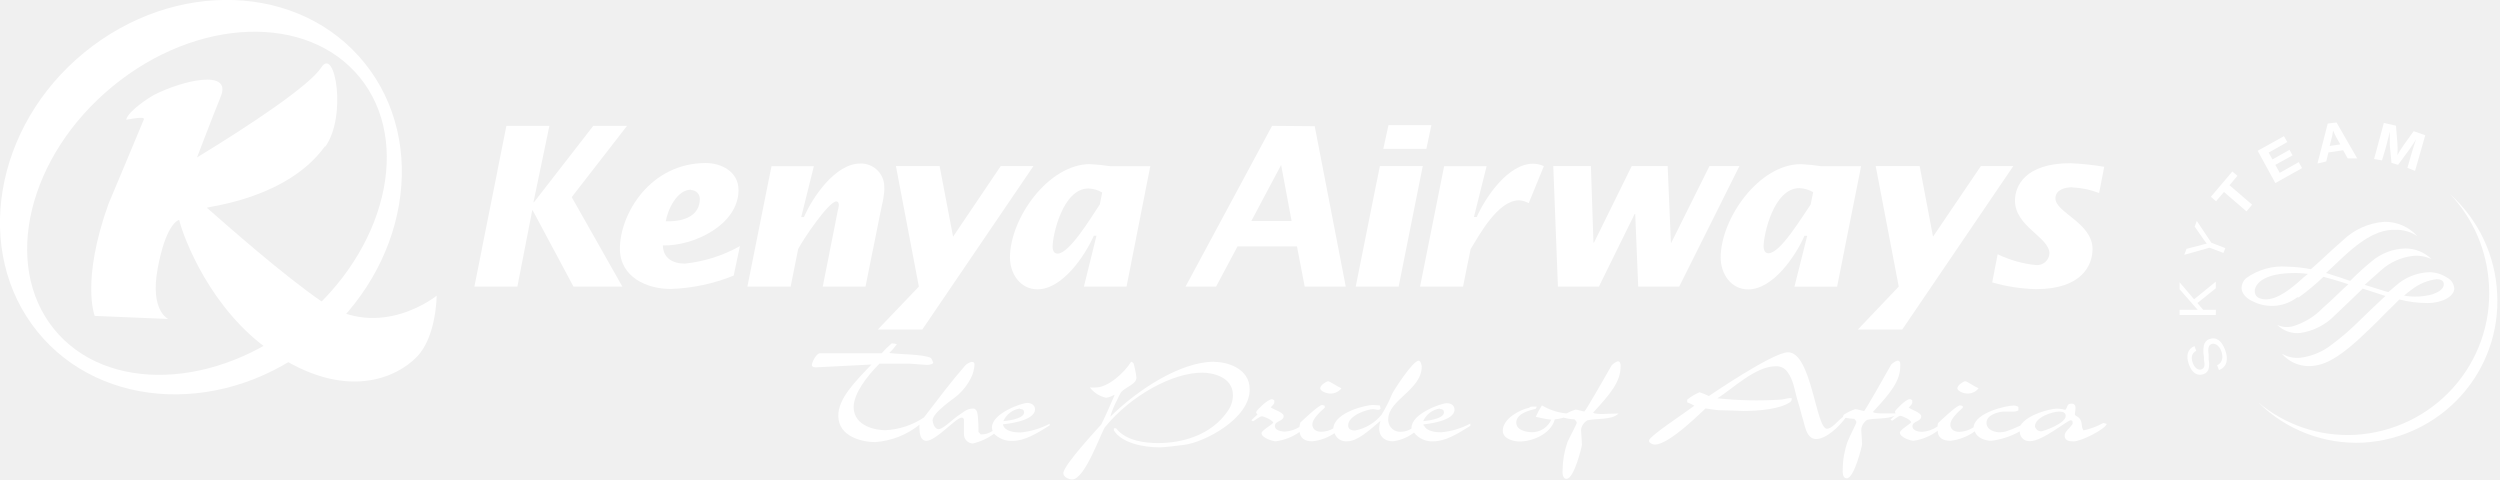
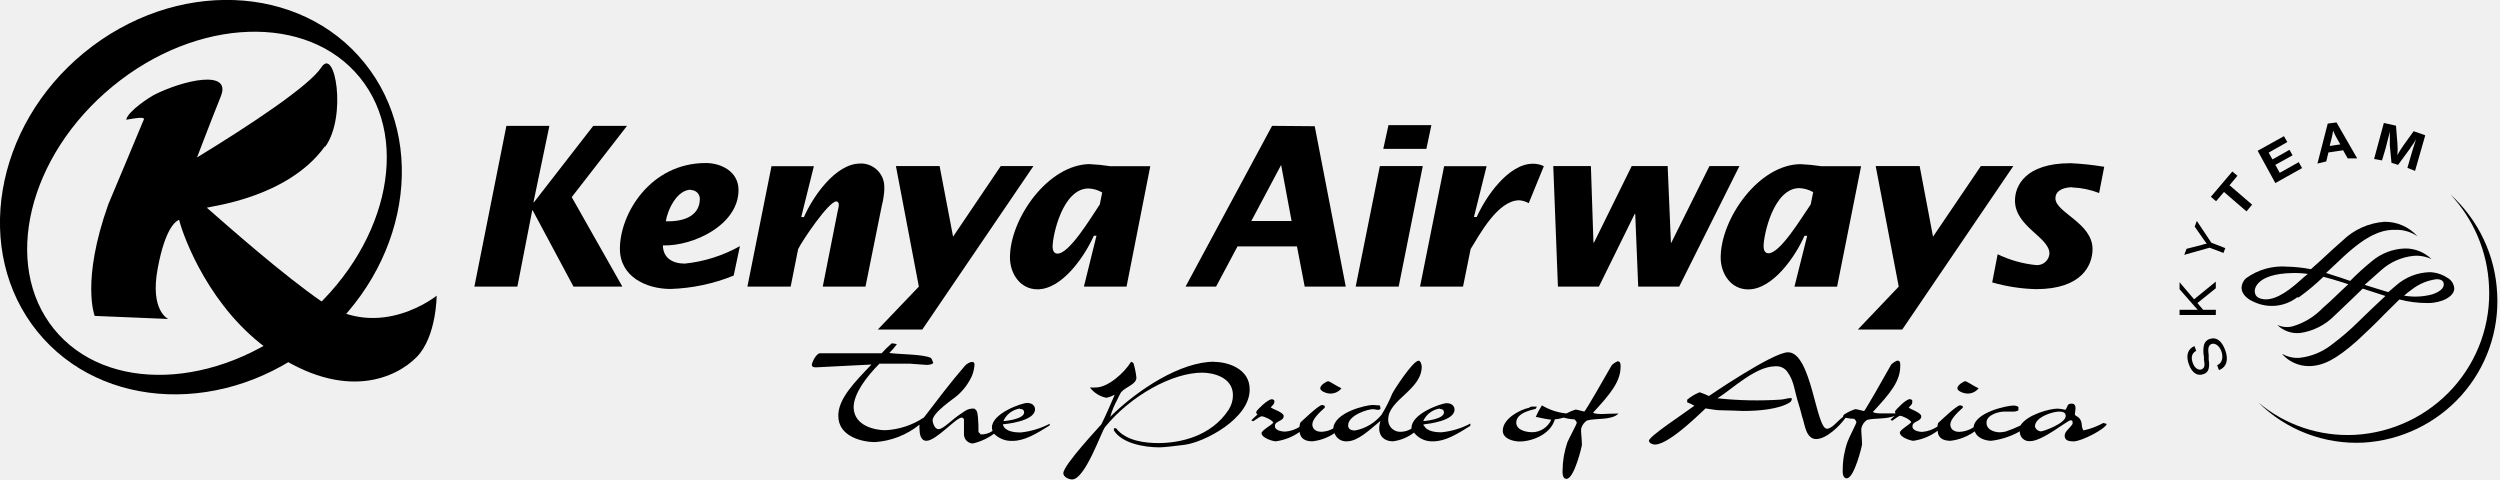
<svg xmlns="http://www.w3.org/2000/svg" width="292" height="56" viewBox="0 0 292 56" fill="none">
  <g clip-path="url(#clip0_8325_37975)">
-     <path d="M119.133 47.767C119.483 47.767 119.616 47.93 119.616 48.165C119.616 48.992 117.275 49.186 117.192 49.186C117.362 48.797 117.63 48.456 117.97 48.199C118.31 47.941 118.71 47.775 119.133 47.715M117.162 49.554C117.223 49.554 120.91 49.248 120.89 47.797C120.89 47.409 120.571 47.062 119.965 47.062C119.359 47.062 115.857 48.267 115.857 49.932C115.864 50.067 115.889 50.201 115.929 50.331C115.522 50.618 115.031 50.761 114.532 50.739C114.532 50.668 114.348 50.545 114.286 50.463C114.297 49.891 114.276 49.318 114.224 48.747C114.163 48.4 114.224 47.971 113.793 47.726C113.396 47.69 113 47.795 112.674 48.022C112.17 48.359 111.647 48.717 111.195 49.105C110.743 49.493 110.003 50.126 109.634 50.126C109.1 50.126 108.935 49.258 108.925 49.105C108.925 48.175 111.472 46.52 111.842 46.173C112.56 45.541 113.134 44.765 113.526 43.895C113.678 43.516 113.775 43.117 113.814 42.71C113.814 42.506 113.885 42.271 113.464 42.271C113.188 42.343 112.936 42.487 112.735 42.69C111.01 44.671 109.49 46.714 107.919 48.757C106.578 49.656 105.015 50.172 103.4 50.249C102.373 50.249 99.754 49.83 99.703 47.583C99.703 45.969 101.233 43.966 102.722 42.475H106.245C106.409 42.475 108.001 42.618 108.186 42.618C108.37 42.618 108.822 42.618 109.007 42.393C108.915 42.169 108.833 41.872 108.699 41.791C107.754 41.361 105.105 41.402 103.872 41.229C104.191 40.91 104.486 40.569 104.755 40.207C104.561 40.136 104.356 40.102 104.149 40.105C103.734 40.464 103.343 40.849 102.979 41.259H95.79C95.327 41.259 94.824 42.352 94.824 42.618C94.824 42.884 95.122 42.914 95.338 42.904L101.787 42.577C99.836 44.62 97.885 46.581 97.915 48.574C97.915 51.035 100.791 51.638 102.198 51.638C104.104 51.509 105.923 50.795 107.405 49.595C107.374 49.785 107.374 49.978 107.405 50.167C107.405 50.514 107.467 51.485 108.206 51.485C109.336 51.485 111.667 48.778 112.314 48.778C112.383 48.775 112.451 48.799 112.503 48.845C112.554 48.89 112.586 48.954 112.591 49.023V50.78C112.604 51.047 112.716 51.3 112.906 51.489C113.096 51.678 113.35 51.789 113.618 51.801C114.517 51.594 115.363 51.205 116.104 50.657C116.386 50.942 116.727 51.164 117.102 51.309C117.477 51.453 117.879 51.517 118.281 51.495C119.667 51.495 121.054 50.657 122.605 49.687V49.493C121.547 50.044 120.393 50.39 119.205 50.514C118.599 50.514 117.388 50.433 117.151 49.626" fill="white" />
-     <path d="M141.8 42.25C137.918 42.25 132.917 45.478 129.681 48.676C129.874 47.986 130.146 47.321 130.493 46.694C130.623 46.388 130.774 46.091 130.945 45.805C131.551 45.141 132.742 44.886 132.732 44.099C132.669 43.532 132.556 42.971 132.393 42.424C132.317 42.343 132.222 42.283 132.115 42.25C131.284 43.609 129.373 45.254 128.007 45.254C127.772 45.274 127.535 45.274 127.299 45.254C127.766 45.874 128.445 46.303 129.209 46.459C129.543 46.402 129.863 46.284 130.154 46.112V46.214C129.671 47.337 129.127 48.584 128.634 49.564C128.521 49.728 124.197 54.304 124.197 55.275C124.197 55.714 124.844 56 125.224 56C126.744 56 128.644 50.392 129.076 49.871C132.054 46.224 136.942 43.507 140.444 43.527C141.574 43.527 143.998 43.997 144.008 46.153C144.008 46.757 143.833 47.349 143.505 47.858C141.451 51.005 137.764 51.751 135.289 51.751C133.861 51.751 131.52 51.536 130.359 50.024H130.103V50.269C131.006 51.751 133.553 52.251 135.453 52.251C135.936 52.251 137.579 52.057 138.339 51.955C140.65 51.669 146.031 48.89 145.96 45.448C145.96 43.078 143.413 42.271 141.851 42.271" fill="white" />
-     <path d="M155.335 45.969C155.592 45.98 155.848 45.93 156.082 45.824C156.316 45.717 156.521 45.557 156.681 45.356C156.177 45.131 155.304 44.528 155.13 44.528C154.955 44.528 154.226 44.957 154.205 45.335C154.185 45.713 155.017 45.969 155.335 45.969Z" fill="white" />
-     <path d="M168.173 47.767C168.512 47.767 168.656 47.93 168.656 48.165C168.656 48.992 166.314 49.186 166.232 49.186C166.403 48.797 166.671 48.458 167.011 48.2C167.35 47.943 167.751 47.776 168.173 47.715M166.263 49.687V49.575C166.838 49.503 169.909 49.156 169.888 47.828C169.888 47.44 169.58 47.092 168.974 47.092C168.368 47.092 164.866 48.298 164.866 49.963V50.055C164.503 50.292 164.079 50.423 163.644 50.433C163.461 50.447 163.276 50.424 163.101 50.367C162.927 50.31 162.765 50.219 162.625 50.099C162.486 49.98 162.372 49.834 162.289 49.67C162.207 49.506 162.158 49.328 162.145 49.146C162.14 49.088 162.14 49.03 162.145 48.972C162.145 46.684 166.109 45.519 166.058 42.761C166.058 42.761 165.965 42.128 165.698 42.128C165.01 42.128 162.771 45.632 162.617 45.969C162.268 46.825 161.849 47.652 161.364 48.441C160.586 49.394 159.495 50.045 158.283 50.279C158.088 50.279 157.462 50.279 157.462 49.687C157.462 48.522 159.701 47.787 160.389 47.787C160.543 47.787 160.769 47.869 160.943 47.869C161.005 47.879 161.069 47.868 161.125 47.839C161.181 47.809 161.225 47.762 161.251 47.705C161.251 47.623 161.169 47.44 161.169 47.358C160.933 47.358 160.512 47.297 160.348 47.297C159.629 47.297 155.87 48.124 155.726 50.044C155.294 50.29 154.806 50.423 154.309 50.433C154.021 50.433 153.282 50.32 153.282 49.564C153.282 48.972 154.083 48.185 154.73 47.623V47.389C154.648 47.389 154.576 47.307 154.401 47.307C154.011 47.307 151.957 49.289 151.885 49.35C151.828 49.519 151.79 49.694 151.772 49.871C151.266 50.184 150.692 50.37 150.098 50.412C150.098 50.412 148.917 50.412 148.907 49.769C148.896 49.125 149.934 49.237 149.934 48.594C149.934 48.145 148.609 47.787 148.424 47.572C148.67 47.327 148.845 47.164 148.845 46.97V46.786C148.763 46.724 148.742 46.633 148.547 46.633C148.075 46.633 146.863 47.828 146.75 48.063C146.637 48.298 146.904 48.369 146.863 48.42C146.637 48.645 146.319 48.911 146.154 49.094C146.227 49.124 146.296 49.162 146.36 49.207C146.637 49.054 147.15 48.625 147.387 48.625C147.623 48.625 148.599 49.043 148.722 49.37C148.557 49.615 147.346 50.279 147.346 50.586C147.346 51.158 148.701 51.546 148.999 51.546C150.006 51.413 150.965 51.038 151.793 50.453C151.885 51.178 152.378 51.546 153.282 51.546C154.21 51.445 155.098 51.119 155.87 50.596C155.974 50.894 156.174 51.15 156.44 51.322C156.706 51.494 157.022 51.573 157.338 51.546C158.55 51.546 159.865 50.31 161.2 49.186C161.272 49.268 161.2 49.289 161.2 49.289C160.769 50.913 161.713 51.546 162.699 51.546C163.594 51.429 164.442 51.076 165.154 50.525C165.419 50.865 165.763 51.136 166.156 51.314C166.55 51.492 166.982 51.571 167.413 51.546C168.81 51.546 170.186 50.709 171.737 49.738V49.472C170.68 50.035 169.521 50.383 168.327 50.494C167.783 50.494 166.674 50.412 166.345 49.738" fill="white" />
-     <path d="M188.969 42.189C188.699 42.293 188.454 42.453 188.25 42.659C187.511 43.956 185.169 48.063 185.046 48.063C184.922 48.063 184.214 47.838 184.019 47.838C183.663 47.95 183.319 48.097 182.992 48.277H182.817C181.854 48.162 180.927 47.845 180.096 47.348C179.82 47.774 179.579 48.221 179.377 48.686C180.013 48.819 180.599 48.962 181.184 49.023C180.992 49.459 180.675 49.83 180.274 50.089C179.873 50.349 179.404 50.486 178.925 50.484C178.637 50.484 177.117 50.392 177.097 49.37C177.097 48.185 178.986 47.869 179.356 47.756C179.42 47.677 179.469 47.587 179.5 47.491H178.915C178.798 47.493 178.688 47.541 178.606 47.623C177.446 47.869 175.525 48.931 175.525 50.3C175.525 51.321 176.902 51.567 177.497 51.567C178.873 51.567 181.092 50.78 181.605 48.982C181.954 48.954 182.299 48.885 182.632 48.778C183.047 48.895 183.475 48.964 183.906 48.982C184.05 49.135 184.163 49.248 184.163 49.391C184.163 49.534 183.331 51.066 183.074 51.648C182.713 52.698 182.522 53.798 182.509 54.907C182.509 55.06 182.427 55.928 182.971 55.928C183.865 55.928 184.768 52.128 184.768 51.955C184.768 51.321 184.625 50.32 184.686 50.044C184.788 49.656 185.034 49.321 185.374 49.105C186.401 48.829 188.281 49.105 189.041 48.298C188.127 48.298 187.346 48.359 187.161 48.359C186.977 48.359 186.237 48.359 186.073 48.196C188.127 45.969 189.308 44.559 189.287 42.741C189.287 42.618 189.287 42.189 188.928 42.189" fill="white" />
-     <path d="M229.753 45.969C230.01 45.98 230.266 45.93 230.5 45.824C230.734 45.717 230.939 45.557 231.099 45.356C230.585 45.131 229.733 44.528 229.548 44.528C229.363 44.528 228.644 44.957 228.623 45.335C228.603 45.713 229.445 45.969 229.753 45.969Z" fill="white" />
-     <path d="M241.276 48.584C241.276 49.462 238.657 50.382 238.39 50.382C238.225 50.375 238.067 50.316 237.94 50.213C237.812 50.11 237.721 49.968 237.681 49.81C237.681 48.696 239.797 48.073 240.485 48.073C240.916 48.073 241.255 48.165 241.276 48.563V48.584ZM245.671 49.401C244.948 49.802 244.17 50.095 243.361 50.269C242.95 49.779 243.443 49.064 242.467 48.563C242.422 48.534 242.384 48.496 242.354 48.451C242.293 48.165 242.724 47.143 241.954 47.143C241.378 47.143 241.543 47.532 241.235 47.869C240.926 47.785 240.609 47.737 240.29 47.726C239.52 47.726 236.819 48.369 235.976 49.707C235.42 49.975 234.847 50.207 234.261 50.402C234.035 50.453 233.805 50.484 233.573 50.494C233.173 50.494 232.022 50.32 232.022 49.37C232.022 48.42 233.512 48.073 234.076 48.073H235.103C235.328 48.088 235.553 48.038 235.75 47.93V47.521C235.577 47.419 235.378 47.366 235.175 47.368C234.415 47.368 230.667 48.155 230.513 49.912C230.011 50.239 229.428 50.423 228.828 50.443C228.531 50.443 227.801 50.331 227.801 49.575C227.801 48.982 228.603 48.196 229.25 47.623V47.429C229.167 47.429 229.095 47.348 228.911 47.348C228.52 47.348 226.466 49.329 226.394 49.391C226.323 49.452 226.323 49.677 226.292 49.82C225.764 50.178 225.152 50.393 224.515 50.443C224.515 50.443 223.385 50.443 223.375 49.799C223.365 49.156 224.402 49.268 224.402 48.625C224.402 48.175 223.129 47.818 222.944 47.603C223.17 47.368 223.355 47.194 223.355 47V46.776C223.283 46.714 223.262 46.622 223.057 46.622C222.605 46.622 221.455 47.818 221.331 48.053C221.34 48.135 221.364 48.215 221.403 48.288H219.832C219.668 48.288 218.918 48.288 218.754 48.114C220.808 45.907 221.989 44.487 221.948 42.669C221.948 42.547 222.009 42.117 221.609 42.117C221.337 42.219 221.091 42.38 220.89 42.587C220.15 43.926 217.809 48.012 217.727 48.012C217.644 48.012 216.895 47.787 216.7 47.787C216.234 47.937 215.792 48.151 215.385 48.42C215.306 48.496 215.259 48.598 215.251 48.706C214.594 49.186 213.978 50.075 213.382 50.075C212.099 50.075 211.585 41.147 208.843 41.147C207.056 41.147 199.6 46.255 199.6 46.255C199.248 46.083 198.884 45.937 198.511 45.815C197.986 46.029 197.498 46.322 197.063 46.684V46.99C197.354 47.1 197.636 47.233 197.905 47.389C196.735 48.267 192.596 50.964 192.596 51.475C192.596 51.71 192.955 51.924 193.304 51.924C195.05 51.924 199.148 47.705 199.21 47.705C199.271 47.705 200.309 47.889 200.709 47.91C201.551 47.91 203.441 48.002 203.595 48.002C205.402 48.002 207.847 47.797 209.079 46.98C209.181 46.902 209.251 46.789 209.274 46.663V46.5H209.038C208.853 46.5 208.268 46.663 208.011 46.673C205.54 46.835 203.059 46.784 200.596 46.52C202.26 45.499 205.022 42.782 207.364 42.782C207.627 42.759 207.891 42.803 208.132 42.91C208.373 43.018 208.582 43.184 208.74 43.394C209.572 44.508 209.582 45.662 210.075 47.174C210.291 47.818 210.445 48.604 210.609 49.054C210.774 49.503 210.948 51.281 212.119 51.281C213.29 51.281 214.8 49.85 215.56 48.798C215.898 48.869 216.241 48.91 216.587 48.921C216.72 49.074 216.823 49.186 216.823 49.33C216.823 49.472 216.011 51.005 215.796 51.587C215.425 52.634 215.234 53.736 215.231 54.846C215.231 54.999 215.149 55.867 215.703 55.867C216.576 55.867 217.49 52.067 217.49 51.894C217.49 51.26 217.347 50.259 217.418 49.973C217.512 49.592 217.747 49.26 218.076 49.043C218.99 48.809 220.407 48.982 221.29 48.563C221.117 48.707 220.956 48.864 220.808 49.033C220.876 49.058 220.939 49.096 220.992 49.146C221.259 48.992 221.763 48.563 221.948 48.563C222.132 48.563 223.129 48.982 223.231 49.309C223.088 49.554 221.906 50.208 221.906 50.525C221.906 51.097 223.2 51.485 223.488 51.485C224.517 51.337 225.493 50.933 226.323 50.31C226.323 51.087 226.877 51.485 227.812 51.485C228.839 51.364 229.818 50.984 230.657 50.382C230.924 51.24 232.043 51.485 232.567 51.485C233.745 51.342 234.883 50.967 235.915 50.382V50.504C235.923 50.647 235.959 50.786 236.021 50.914C236.083 51.043 236.17 51.158 236.277 51.252C236.384 51.347 236.508 51.42 236.644 51.467C236.779 51.514 236.922 51.534 237.065 51.526H237.127C238.564 51.526 241.481 49.094 241.83 49.094C241.984 49.094 241.984 49.094 242.077 49.227V49.513C241.717 50.075 241.132 50.392 241.153 50.923C241.173 51.454 241.656 51.556 242.18 51.556C243.124 51.556 245.908 50.106 246.072 49.513L245.671 49.401Z" fill="white" />
-     <path d="M35.186 37.398C25.306 45.499 12.376 45.948 6.296 38.42C0.216 30.891 3.277 18.204 13.146 10.093C23.016 1.982 35.946 1.543 42.046 9.071C48.147 16.6 45.056 29.287 35.186 37.388M42.58 7.355C35.063 -1.971 20.418 -2.503 9.85 6.129C-0.718 14.761 -3.162 29.41 4.355 38.716C11.873 48.022 26.528 48.563 37.086 39.901C47.644 31.238 50.098 16.661 42.58 7.355Z" fill="white" />
-     <path d="M37.999 17.121C40.536 13.586 39.139 5.383 37.537 7.866C36.14 10.021 29.167 14.639 23.015 18.387C23.015 18.387 24.514 14.434 25.798 11.237C27.082 8.039 21.3 9.388 17.952 11.104C17.634 11.267 14.963 12.932 14.737 13.985C16.144 13.739 16.956 13.637 16.791 13.985C16.627 14.332 16.586 14.485 16.463 14.761C15.436 17.213 14.059 20.533 12.663 23.832C9.448 32.832 11.061 36.898 11.061 36.898L19.657 37.255C19.657 37.255 17.5 36.336 18.414 31.381C19.328 26.427 20.632 25.783 20.92 25.671C21.423 27.714 24.555 36.182 31.714 41.086C40.382 47.021 46.369 44.058 48.68 41.688C50.991 39.319 51.001 34.538 51.001 34.538C51.001 34.538 44.407 39.87 37.65 35.273C33.028 32.096 26.61 26.406 24.155 24.261C24.566 24.088 33.603 23.117 37.937 17.11" fill="white" />
-     <path d="M73.237 14.7H69.293L62.371 23.618H62.31L64.169 14.7H59.147L55.408 33.475H60.43L62.166 24.568H62.217L66.983 33.475H72.693L66.777 23.025L73.237 14.7Z" fill="white" />
-     <path d="M80.713 22.198C80.985 22.198 81.246 22.305 81.439 22.497C81.632 22.689 81.74 22.948 81.74 23.219C81.74 25.068 80.127 25.916 77.765 25.845C77.981 24.496 79.07 22.157 80.703 22.157M77.426 28.664C80.98 28.766 86.259 26.274 86.259 22.198C86.259 20.012 84.205 19.041 82.438 19.041C75.948 19.041 72.404 24.976 72.404 29.052C72.404 32.321 75.485 33.751 78.33 33.751C80.859 33.669 83.352 33.14 85.694 32.188L86.423 28.746C84.441 29.86 82.248 30.555 79.984 30.789C78.587 30.789 77.447 30.155 77.426 28.664Z" fill="white" />
-     <path d="M103.277 22.024C103.305 21.667 103.262 21.308 103.15 20.968C103.038 20.627 102.859 20.312 102.625 20.041C102.39 19.769 102.103 19.547 101.782 19.386C101.46 19.225 101.11 19.128 100.751 19.102H100.473C97.588 19.102 94.938 22.974 93.9 25.354H93.582L95.061 19.409H90.111L87.297 33.475H92.35L93.223 29.093C93.726 28.072 96.786 23.526 97.68 23.526C97.926 23.526 97.978 23.791 97.978 23.945C97.955 24.183 97.91 24.419 97.844 24.649L96.098 33.475H101.09L102.99 24.047C103.164 23.378 103.268 22.694 103.298 22.004" fill="white" />
-     <path d="M116.885 19.399L111.319 27.642L109.747 19.399H104.643L107.323 33.475L102.527 38.491H107.724L120.705 19.399H116.885Z" fill="white" />
-     <path d="M128.459 23.873C127.35 25.538 124.895 29.624 123.519 29.624C123.067 29.624 122.944 29.175 122.944 28.817C122.944 27.489 124.115 22.014 127.134 22.014C127.699 22.035 128.25 22.196 128.736 22.484L128.459 23.873ZM127.35 19.164C122.43 19.164 117.963 25.528 117.963 30.074C117.963 31.953 119.154 33.792 121.177 33.792C124.074 33.792 126.703 29.91 127.761 27.53H128.069L126.6 33.475H131.581L134.354 19.409H129.66C128.885 19.289 128.103 19.211 127.319 19.174" fill="white" />
-     <path d="M146.155 25.814L149.636 19.266L150.858 25.814H146.155ZM148.578 14.7L138.473 33.475H142.036L144.542 28.776H151.485L152.389 33.475H157.185L153.559 14.741L148.578 14.7Z" fill="white" />
-     <path d="M161.168 19.399L158.344 33.475H163.366L166.18 19.399H161.168Z" fill="white" />
-     <path d="M167.186 14.618H162.174L161.568 17.386H166.601L167.186 14.618Z" fill="white" />
-     <path d="M172.465 25.344H172.157L173.636 19.409H168.675L165.861 33.475H170.883L171.767 29.093C172.794 27.448 174.93 23.393 177.456 23.393C177.843 23.425 178.217 23.541 178.555 23.73L180.322 19.409C179.925 19.217 179.489 19.119 179.048 19.123C176.162 19.123 173.513 23.005 172.465 25.385" fill="white" />
-     <path d="M199.662 19.399L195.204 28.358H195.163L194.783 19.399H190.583L186.177 28.337H186.115L185.817 19.399H181.422L181.966 33.475H186.752L190.932 24.986H190.994L191.343 33.475H196.129L203.164 19.399H199.662Z" fill="white" />
-     <path d="M211.491 23.873C210.382 25.477 207.938 29.583 206.551 29.583C206.11 29.583 205.986 29.134 205.986 28.776C205.986 27.448 207.147 21.973 210.166 21.973C210.734 21.997 211.288 22.159 211.779 22.443L211.491 23.873ZM212.693 19.409C211.914 19.289 211.128 19.211 210.341 19.174C205.442 19.174 200.975 25.538 200.975 30.084C200.975 31.963 202.166 33.802 204.189 33.802C207.075 33.802 209.725 29.921 210.762 27.54H211.08L209.591 33.486H214.572L217.376 19.409H212.693Z" fill="white" />
-     <path d="M231.364 19.399L225.777 27.642L224.216 19.399H219.081L221.772 33.475L216.996 38.491H222.182L235.154 19.399H231.364Z" fill="white" />
-     <path d="M242.035 21.891C243.112 21.933 244.174 22.154 245.178 22.545L245.773 19.48C244.472 19.264 243.158 19.124 241.84 19.062C236.5 19.062 235.349 21.759 235.349 23.424C235.349 26.488 239.375 27.694 239.375 29.614C239.364 29.804 239.314 29.99 239.229 30.161C239.145 30.332 239.027 30.485 238.883 30.61C238.739 30.736 238.571 30.831 238.389 30.892C238.207 30.952 238.016 30.976 237.824 30.962C236.262 30.808 234.739 30.379 233.326 29.696L232.689 32.985C234.36 33.465 236.086 33.73 237.824 33.772C243.165 33.772 244.408 30.962 244.408 29.093C244.408 26.029 240.074 24.833 240.074 23.168C240.074 22.147 241.214 21.871 242.045 21.871" fill="white" />
-     <path d="M291.669 34.303C291.57 32.103 291.035 29.944 290.093 27.951C289.152 25.957 287.824 24.169 286.185 22.688C288.923 25.597 290.529 29.382 290.714 33.363C290.961 37.738 289.451 42.032 286.516 45.3C283.581 48.568 279.461 50.542 275.063 50.79C270.949 51.007 266.907 49.651 263.766 47C265.369 48.591 267.289 49.831 269.403 50.64C271.516 51.449 273.776 51.81 276.038 51.699C280.432 51.444 284.545 49.466 287.475 46.199C290.405 42.932 291.913 38.643 291.669 34.272" fill="white" />
-     <path d="M258.036 39.605C257.885 39.665 257.75 39.76 257.642 39.883C257.535 40.005 257.459 40.152 257.42 40.309C257.328 40.761 257.328 41.227 257.42 41.678V41.974C257.554 42.73 257.482 42.996 257.143 43.139C256.804 43.282 256.342 43.027 256.116 42.393C255.89 41.76 255.982 41.27 256.516 40.973L256.311 40.422C255.52 40.759 255.284 41.525 255.664 42.567C256.044 43.609 256.691 43.956 257.389 43.691C257.534 43.645 257.664 43.562 257.766 43.451C257.869 43.34 257.941 43.204 257.975 43.057C258.046 42.721 258.046 42.373 257.975 42.036V41.423C257.851 40.647 257.975 40.309 258.314 40.177C258.653 40.044 259.187 40.309 259.443 40.994C259.7 41.678 259.587 42.404 258.961 42.659L259.176 43.231C260.07 42.884 260.327 42.015 259.895 40.871C259.464 39.727 258.807 39.319 258.057 39.605" fill="white" />
-     <path d="M256.238 36.182H254.574V36.795H258.805L258.816 36.182H257.327L256.659 35.396L258.805 33.669V32.893L256.269 34.957L254.574 32.965V33.782L256.402 35.866L256.556 36.029L256.69 36.182H256.464H256.238Z" fill="white" />
-     <path d="M259.7 29.543L259.915 28.981L258.282 28.347L256.588 25.804L256.341 26.468L257.43 28.031C257.584 28.255 257.615 28.286 257.748 28.46L257.44 28.521L257.214 28.593L255.386 29.062L255.119 29.767L258.077 28.93L259.7 29.543Z" fill="white" />
-     <path d="M259.761 22.422L262.39 24.69L263.047 23.904L260.408 21.636L261.332 20.533L260.736 20.032L258.23 22.984L258.836 23.505L259.761 22.422Z" fill="white" />
-     <path d="M268.882 19.634L268.491 18.939L266.273 20.185L265.76 19.256L267.773 18.142L267.413 17.499L265.421 18.622L264.979 17.826L267.156 16.59L266.766 15.905L263.695 17.611L265.76 21.381L268.882 19.634Z" fill="white" />
-     <path d="M272.3 16.273C272.394 15.938 272.463 15.597 272.506 15.251C272.629 15.557 272.773 15.854 272.937 16.14L273.348 16.865L272.105 17.049L272.3 16.273ZM271.961 17.805L273.677 17.55L274.211 18.5H275.32L272.906 14.301L271.879 14.434L270.678 19.102L271.705 18.857L271.961 17.805Z" fill="white" />
-     <path d="M278.628 17.366C278.813 16.692 278.875 16.447 279.008 15.885L279.131 15.374V16.978L279.326 19.021L280.097 19.256L281.339 17.56C281.441 17.44 281.531 17.31 281.606 17.172C281.853 16.835 281.945 16.681 282.212 16.253L282.099 16.559C282.038 16.743 281.986 16.916 281.925 17.09C281.863 17.264 281.812 17.448 281.73 17.724L281.555 18.326L281.185 19.603L282.079 19.961L283.27 15.803L281.914 15.323L280.764 16.927C280.672 17.08 280.559 17.233 280.425 17.427C280.292 17.621 280.179 17.826 280.015 18.122C280.056 17.656 280.056 17.188 280.015 16.722L279.85 14.679L278.433 14.363L277.293 18.571L278.217 18.735L278.628 17.366Z" fill="white" />
-     <path d="M264.464 34.957C263.704 34.885 263.345 34.568 263.355 33.935C263.355 33.853 263.447 31.984 267.709 31.892C268.327 31.875 268.946 31.909 269.558 31.994L269.065 32.393L268.798 32.638C267.771 33.557 266.005 35.089 264.464 34.957ZM281.718 33.802C282.558 33.147 283.564 32.733 284.624 32.607C285.004 32.607 285.446 32.75 285.436 33.22C285.425 33.69 284.963 34.088 284.07 34.385C283.002 34.672 281.883 34.721 280.794 34.528C281.091 34.272 281.399 34.027 281.718 33.802ZM268.5 34.732C269.514 33.999 270.475 33.197 271.376 32.331C272.023 32.495 272.752 32.709 273.563 32.965L274.282 33.2C273.255 34.129 272.31 35.11 271.396 35.886L271.325 35.947C270.358 36.965 269.14 37.712 267.792 38.113C267.188 38.27 266.549 38.212 265.984 37.95C266.336 38.299 266.762 38.565 267.232 38.727C267.701 38.89 268.202 38.946 268.695 38.889C270.216 38.661 271.619 37.943 272.69 36.846L274.611 35.018L275.967 33.71L278.616 34.568L276.922 36.162L275.474 37.562C274.491 38.54 273.437 39.445 272.321 40.269C271.254 41.107 269.974 41.634 268.624 41.791C267.928 41.851 267.23 41.701 266.621 41.361H266.559C266.945 41.797 267.419 42.146 267.95 42.387C268.481 42.629 269.057 42.756 269.64 42.761C271.355 42.761 272.886 41.944 275.299 39.809C276.398 38.787 277.487 37.766 278.462 36.744L280.249 34.977C281.335 35.26 282.454 35.401 283.577 35.396C285.23 35.396 286.658 34.62 286.658 33.7C286.641 33.433 286.554 33.175 286.407 32.951C286.259 32.727 286.055 32.545 285.816 32.423C285.205 32.023 284.493 31.804 283.762 31.79C282.313 31.837 280.928 32.39 279.849 33.353L278.955 34.119L278.627 34.027L276.193 33.271C276.932 32.617 277.558 32.045 278.123 31.555C279.158 30.628 280.458 30.046 281.841 29.89C282.585 29.817 283.334 29.948 284.008 30.268C283.602 29.869 283.121 29.554 282.592 29.34C282.064 29.126 281.498 29.018 280.927 29.021C279.498 29.061 278.125 29.584 277.035 30.503C276.148 31.226 275.301 31.997 274.498 32.811L273.276 32.393L272.978 32.301L271.684 31.882L272.444 31.177C273.337 30.329 274.18 29.532 274.837 29.001C277.22 27.05 278.698 26.825 279.725 26.846C280.665 26.803 281.592 27.069 282.365 27.602C281.881 27.06 281.286 26.628 280.62 26.335C279.953 26.043 279.232 25.896 278.503 25.906C276.673 26.037 274.949 26.808 273.635 28.082C273.112 28.521 272.064 29.481 271.058 30.421L269.918 31.442C269.014 31.267 268.096 31.168 267.175 31.146C265.448 31.003 263.726 31.485 262.328 32.505C262.02 32.784 261.835 33.174 261.814 33.588C261.814 34.609 262.954 35.141 263.304 35.283C264.108 35.654 265 35.799 265.882 35.702C266.763 35.605 267.602 35.269 268.305 34.732" fill="white" />
+     <path d="M119.133 47.767C119.483 47.767 119.616 47.93 119.616 48.165C119.616 48.992 117.275 49.186 117.192 49.186C117.362 48.797 117.63 48.456 117.97 48.199C118.31 47.941 118.71 47.775 119.133 47.715M117.162 49.554C117.223 49.554 120.91 49.248 120.89 47.797C120.89 47.409 120.571 47.062 119.965 47.062C119.359 47.062 115.857 48.267 115.857 49.932C115.864 50.067 115.889 50.201 115.929 50.331C115.522 50.618 115.031 50.761 114.532 50.739C114.532 50.668 114.348 50.545 114.286 50.463C114.297 49.891 114.276 49.318 114.224 48.747C114.163 48.4 114.224 47.971 113.793 47.726C113.396 47.69 113 47.795 112.674 48.022C112.17 48.359 111.647 48.717 111.195 49.105C110.743 49.493 110.003 50.126 109.634 50.126C109.1 50.126 108.935 49.258 108.925 49.105C108.925 48.175 111.472 46.52 111.842 46.173C112.56 45.541 113.134 44.765 113.526 43.895C113.678 43.516 113.775 43.117 113.814 42.71C113.814 42.506 113.885 42.271 113.464 42.271C113.188 42.343 112.936 42.487 112.735 42.69C111.01 44.671 109.49 46.714 107.919 48.757C106.578 49.656 105.015 50.172 103.4 50.249C102.373 50.249 99.754 49.83 99.703 47.583C99.703 45.969 101.233 43.966 102.722 42.475H106.245C106.409 42.475 108.001 42.618 108.186 42.618C108.37 42.618 108.822 42.618 109.007 42.393C108.915 42.169 108.833 41.872 108.699 41.791C107.754 41.361 105.105 41.402 103.872 41.229C104.191 40.91 104.486 40.569 104.755 40.207C104.561 40.136 104.356 40.102 104.149 40.105C103.734 40.464 103.343 40.849 102.979 41.259H95.79C95.327 41.259 94.824 42.352 94.824 42.618C94.824 42.884 95.122 42.914 95.338 42.904L101.787 42.577C99.836 44.62 97.885 46.581 97.915 48.574C97.915 51.035 100.791 51.638 102.198 51.638C104.104 51.509 105.923 50.795 107.405 49.595C107.374 49.785 107.374 49.978 107.405 50.167C107.405 50.514 107.467 51.485 108.206 51.485C109.336 51.485 111.667 48.778 112.314 48.778C112.383 48.775 112.451 48.799 112.503 48.845C112.554 48.89 112.586 48.954 112.591 49.023V50.78C112.604 51.047 112.716 51.3 112.906 51.489C113.096 51.678 113.35 51.789 113.618 51.801C114.517 51.594 115.363 51.205 116.104 50.657C116.386 50.942 116.727 51.164 117.102 51.309C117.477 51.453 117.879 51.517 118.281 51.495C119.667 51.495 121.054 50.657 122.605 49.687V49.493C121.547 50.044 120.393 50.39 119.205 50.514C118.599 50.514 117.388 50.433 117.151 49.626" fill="currentColor" />
+     <path d="M141.8 42.25C137.918 42.25 132.917 45.478 129.681 48.676C129.874 47.986 130.146 47.321 130.493 46.694C130.623 46.388 130.774 46.091 130.945 45.805C131.551 45.141 132.742 44.886 132.732 44.099C132.669 43.532 132.556 42.971 132.393 42.424C132.317 42.343 132.222 42.283 132.115 42.25C131.284 43.609 129.373 45.254 128.007 45.254C127.772 45.274 127.535 45.274 127.299 45.254C127.766 45.874 128.445 46.303 129.209 46.459C129.543 46.402 129.863 46.284 130.154 46.112V46.214C129.671 47.337 129.127 48.584 128.634 49.564C128.521 49.728 124.197 54.304 124.197 55.275C124.197 55.714 124.844 56 125.224 56C126.744 56 128.644 50.392 129.076 49.871C132.054 46.224 136.942 43.507 140.444 43.527C141.574 43.527 143.998 43.997 144.008 46.153C144.008 46.757 143.833 47.349 143.505 47.858C141.451 51.005 137.764 51.751 135.289 51.751C133.861 51.751 131.52 51.536 130.359 50.024H130.103V50.269C131.006 51.751 133.553 52.251 135.453 52.251C135.936 52.251 137.579 52.057 138.339 51.955C140.65 51.669 146.031 48.89 145.96 45.448C145.96 43.078 143.413 42.271 141.851 42.271" fill="currentColor" />
+     <path d="M155.335 45.969C155.592 45.98 155.848 45.93 156.082 45.824C156.316 45.717 156.521 45.557 156.681 45.356C156.177 45.131 155.304 44.528 155.13 44.528C154.955 44.528 154.226 44.957 154.205 45.335C154.185 45.713 155.017 45.969 155.335 45.969Z" fill="currentColor" />
+     <path d="M168.173 47.767C168.512 47.767 168.656 47.93 168.656 48.165C168.656 48.992 166.314 49.186 166.232 49.186C166.403 48.797 166.671 48.458 167.011 48.2C167.35 47.943 167.751 47.776 168.173 47.715M166.263 49.687V49.575C166.838 49.503 169.909 49.156 169.888 47.828C169.888 47.44 169.58 47.092 168.974 47.092C168.368 47.092 164.866 48.298 164.866 49.963V50.055C164.503 50.292 164.079 50.423 163.644 50.433C163.461 50.447 163.276 50.424 163.101 50.367C162.927 50.31 162.765 50.219 162.625 50.099C162.486 49.98 162.372 49.834 162.289 49.67C162.207 49.506 162.158 49.328 162.145 49.146C162.14 49.088 162.14 49.03 162.145 48.972C162.145 46.684 166.109 45.519 166.058 42.761C166.058 42.761 165.965 42.128 165.698 42.128C165.01 42.128 162.771 45.632 162.617 45.969C162.268 46.825 161.849 47.652 161.364 48.441C160.586 49.394 159.495 50.045 158.283 50.279C158.088 50.279 157.462 50.279 157.462 49.687C157.462 48.522 159.701 47.787 160.389 47.787C160.543 47.787 160.769 47.869 160.943 47.869C161.005 47.879 161.069 47.868 161.125 47.839C161.181 47.809 161.225 47.762 161.251 47.705C161.251 47.623 161.169 47.44 161.169 47.358C160.933 47.358 160.512 47.297 160.348 47.297C159.629 47.297 155.87 48.124 155.726 50.044C155.294 50.29 154.806 50.423 154.309 50.433C154.021 50.433 153.282 50.32 153.282 49.564C153.282 48.972 154.083 48.185 154.73 47.623V47.389C154.648 47.389 154.576 47.307 154.401 47.307C154.011 47.307 151.957 49.289 151.885 49.35C151.828 49.519 151.79 49.694 151.772 49.871C151.266 50.184 150.692 50.37 150.098 50.412C150.098 50.412 148.917 50.412 148.907 49.769C148.896 49.125 149.934 49.237 149.934 48.594C149.934 48.145 148.609 47.787 148.424 47.572C148.67 47.327 148.845 47.164 148.845 46.97V46.786C148.763 46.724 148.742 46.633 148.547 46.633C148.075 46.633 146.863 47.828 146.75 48.063C146.637 48.298 146.904 48.369 146.863 48.42C146.637 48.645 146.319 48.911 146.154 49.094C146.227 49.124 146.296 49.162 146.36 49.207C146.637 49.054 147.15 48.625 147.387 48.625C147.623 48.625 148.599 49.043 148.722 49.37C148.557 49.615 147.346 50.279 147.346 50.586C147.346 51.158 148.701 51.546 148.999 51.546C150.006 51.413 150.965 51.038 151.793 50.453C151.885 51.178 152.378 51.546 153.282 51.546C154.21 51.445 155.098 51.119 155.87 50.596C155.974 50.894 156.174 51.15 156.44 51.322C156.706 51.494 157.022 51.573 157.338 51.546C158.55 51.546 159.865 50.31 161.2 49.186C161.272 49.268 161.2 49.289 161.2 49.289C160.769 50.913 161.713 51.546 162.699 51.546C163.594 51.429 164.442 51.076 165.154 50.525C165.419 50.865 165.763 51.136 166.156 51.314C166.55 51.492 166.982 51.571 167.413 51.546C168.81 51.546 170.186 50.709 171.737 49.738V49.472C170.68 50.035 169.521 50.383 168.327 50.494C167.783 50.494 166.674 50.412 166.345 49.738" fill="currentColor" />
+     <path d="M188.969 42.189C188.699 42.293 188.454 42.453 188.25 42.659C187.511 43.956 185.169 48.063 185.046 48.063C184.922 48.063 184.214 47.838 184.019 47.838C183.663 47.95 183.319 48.097 182.992 48.277H182.817C181.854 48.162 180.927 47.845 180.096 47.348C179.82 47.774 179.579 48.221 179.377 48.686C180.013 48.819 180.599 48.962 181.184 49.023C180.992 49.459 180.675 49.83 180.274 50.089C179.873 50.349 179.404 50.486 178.925 50.484C178.637 50.484 177.117 50.392 177.097 49.37C177.097 48.185 178.986 47.869 179.356 47.756C179.42 47.677 179.469 47.587 179.5 47.491H178.915C178.798 47.493 178.688 47.541 178.606 47.623C177.446 47.869 175.525 48.931 175.525 50.3C175.525 51.321 176.902 51.567 177.497 51.567C178.873 51.567 181.092 50.78 181.605 48.982C181.954 48.954 182.299 48.885 182.632 48.778C183.047 48.895 183.475 48.964 183.906 48.982C184.05 49.135 184.163 49.248 184.163 49.391C184.163 49.534 183.331 51.066 183.074 51.648C182.713 52.698 182.522 53.798 182.509 54.907C182.509 55.06 182.427 55.928 182.971 55.928C183.865 55.928 184.768 52.128 184.768 51.955C184.768 51.321 184.625 50.32 184.686 50.044C184.788 49.656 185.034 49.321 185.374 49.105C186.401 48.829 188.281 49.105 189.041 48.298C188.127 48.298 187.346 48.359 187.161 48.359C186.977 48.359 186.237 48.359 186.073 48.196C188.127 45.969 189.308 44.559 189.287 42.741C189.287 42.618 189.287 42.189 188.928 42.189" fill="currentColor" />
+     <path d="M229.753 45.969C230.01 45.98 230.266 45.93 230.5 45.824C230.734 45.717 230.939 45.557 231.099 45.356C230.585 45.131 229.733 44.528 229.548 44.528C229.363 44.528 228.644 44.957 228.623 45.335C228.603 45.713 229.445 45.969 229.753 45.969Z" fill="currentColor" />
+     <path d="M241.276 48.584C241.276 49.462 238.657 50.382 238.39 50.382C238.225 50.375 238.067 50.316 237.94 50.213C237.812 50.11 237.721 49.968 237.681 49.81C237.681 48.696 239.797 48.073 240.485 48.073C240.916 48.073 241.255 48.165 241.276 48.563V48.584ZM245.671 49.401C244.948 49.802 244.17 50.095 243.361 50.269C242.95 49.779 243.443 49.064 242.467 48.563C242.422 48.534 242.384 48.496 242.354 48.451C242.293 48.165 242.724 47.143 241.954 47.143C241.378 47.143 241.543 47.532 241.235 47.869C240.926 47.785 240.609 47.737 240.29 47.726C239.52 47.726 236.819 48.369 235.976 49.707C235.42 49.975 234.847 50.207 234.261 50.402C234.035 50.453 233.805 50.484 233.573 50.494C233.173 50.494 232.022 50.32 232.022 49.37C232.022 48.42 233.512 48.073 234.076 48.073H235.103C235.328 48.088 235.553 48.038 235.75 47.93V47.521C235.577 47.419 235.378 47.366 235.175 47.368C234.415 47.368 230.667 48.155 230.513 49.912C230.011 50.239 229.428 50.423 228.828 50.443C228.531 50.443 227.801 50.331 227.801 49.575C227.801 48.982 228.603 48.196 229.25 47.623V47.429C229.167 47.429 229.095 47.348 228.911 47.348C228.52 47.348 226.466 49.329 226.394 49.391C226.323 49.452 226.323 49.677 226.292 49.82C225.764 50.178 225.152 50.393 224.515 50.443C224.515 50.443 223.385 50.443 223.375 49.799C223.365 49.156 224.402 49.268 224.402 48.625C224.402 48.175 223.129 47.818 222.944 47.603C223.17 47.368 223.355 47.194 223.355 47V46.776C223.283 46.714 223.262 46.622 223.057 46.622C222.605 46.622 221.455 47.818 221.331 48.053C221.34 48.135 221.364 48.215 221.403 48.288H219.832C219.668 48.288 218.918 48.288 218.754 48.114C220.808 45.907 221.989 44.487 221.948 42.669C221.948 42.547 222.009 42.117 221.609 42.117C221.337 42.219 221.091 42.38 220.89 42.587C220.15 43.926 217.809 48.012 217.727 48.012C217.644 48.012 216.895 47.787 216.7 47.787C216.234 47.937 215.792 48.151 215.385 48.42C215.306 48.496 215.259 48.598 215.251 48.706C214.594 49.186 213.978 50.075 213.382 50.075C212.099 50.075 211.585 41.147 208.843 41.147C207.056 41.147 199.6 46.255 199.6 46.255C199.248 46.083 198.884 45.937 198.511 45.815C197.986 46.029 197.498 46.322 197.063 46.684V46.99C197.354 47.1 197.636 47.233 197.905 47.389C196.735 48.267 192.596 50.964 192.596 51.475C192.596 51.71 192.955 51.924 193.304 51.924C195.05 51.924 199.148 47.705 199.21 47.705C199.271 47.705 200.309 47.889 200.709 47.91C201.551 47.91 203.441 48.002 203.595 48.002C205.402 48.002 207.847 47.797 209.079 46.98C209.181 46.902 209.251 46.789 209.274 46.663V46.5H209.038C208.853 46.5 208.268 46.663 208.011 46.673C205.54 46.835 203.059 46.784 200.596 46.52C202.26 45.499 205.022 42.782 207.364 42.782C207.627 42.759 207.891 42.803 208.132 42.91C208.373 43.018 208.582 43.184 208.74 43.394C209.572 44.508 209.582 45.662 210.075 47.174C210.291 47.818 210.445 48.604 210.609 49.054C210.774 49.503 210.948 51.281 212.119 51.281C213.29 51.281 214.8 49.85 215.56 48.798C215.898 48.869 216.241 48.91 216.587 48.921C216.72 49.074 216.823 49.186 216.823 49.33C216.823 49.472 216.011 51.005 215.796 51.587C215.425 52.634 215.234 53.736 215.231 54.846C215.231 54.999 215.149 55.867 215.703 55.867C216.576 55.867 217.49 52.067 217.49 51.894C217.49 51.26 217.347 50.259 217.418 49.973C217.512 49.592 217.747 49.26 218.076 49.043C218.99 48.809 220.407 48.982 221.29 48.563C221.117 48.707 220.956 48.864 220.808 49.033C220.876 49.058 220.939 49.096 220.992 49.146C221.259 48.992 221.763 48.563 221.948 48.563C222.132 48.563 223.129 48.982 223.231 49.309C223.088 49.554 221.906 50.208 221.906 50.525C221.906 51.097 223.2 51.485 223.488 51.485C224.517 51.337 225.493 50.933 226.323 50.31C226.323 51.087 226.877 51.485 227.812 51.485C228.839 51.364 229.818 50.984 230.657 50.382C230.924 51.24 232.043 51.485 232.567 51.485C233.745 51.342 234.883 50.967 235.915 50.382V50.504C235.923 50.647 235.959 50.786 236.021 50.914C236.083 51.043 236.17 51.158 236.277 51.252C236.384 51.347 236.508 51.42 236.644 51.467C236.779 51.514 236.922 51.534 237.065 51.526H237.127C238.564 51.526 241.481 49.094 241.83 49.094C241.984 49.094 241.984 49.094 242.077 49.227V49.513C241.717 50.075 241.132 50.392 241.153 50.923C241.173 51.454 241.656 51.556 242.18 51.556C243.124 51.556 245.908 50.106 246.072 49.513L245.671 49.401Z" fill="currentColor" />
+     <path d="M35.186 37.398C25.306 45.499 12.376 45.948 6.296 38.42C0.216 30.891 3.277 18.204 13.146 10.093C23.016 1.982 35.946 1.543 42.046 9.071C48.147 16.6 45.056 29.287 35.186 37.388M42.58 7.355C35.063 -1.971 20.418 -2.503 9.85 6.129C-0.718 14.761 -3.162 29.41 4.355 38.716C11.873 48.022 26.528 48.563 37.086 39.901C47.644 31.238 50.098 16.661 42.58 7.355Z" fill="currentColor" />
+     <path d="M37.999 17.121C40.536 13.586 39.139 5.383 37.537 7.866C36.14 10.021 29.167 14.639 23.015 18.387C23.015 18.387 24.514 14.434 25.798 11.237C27.082 8.039 21.3 9.388 17.952 11.104C17.634 11.267 14.963 12.932 14.737 13.985C16.144 13.739 16.956 13.637 16.791 13.985C16.627 14.332 16.586 14.485 16.463 14.761C15.436 17.213 14.059 20.533 12.663 23.832C9.448 32.832 11.061 36.898 11.061 36.898L19.657 37.255C19.657 37.255 17.5 36.336 18.414 31.381C19.328 26.427 20.632 25.783 20.92 25.671C21.423 27.714 24.555 36.182 31.714 41.086C40.382 47.021 46.369 44.058 48.68 41.688C50.991 39.319 51.001 34.538 51.001 34.538C51.001 34.538 44.407 39.87 37.65 35.273C33.028 32.096 26.61 26.406 24.155 24.261C24.566 24.088 33.603 23.117 37.937 17.11" fill="currentColor" />
+     <path d="M73.237 14.7H69.293L62.371 23.618H62.31L64.169 14.7H59.147L55.408 33.475H60.43L62.166 24.568H62.217L66.983 33.475H72.693L66.777 23.025L73.237 14.7Z" fill="currentColor" />
+     <path d="M80.713 22.198C80.985 22.198 81.246 22.305 81.439 22.497C81.632 22.689 81.74 22.948 81.74 23.219C81.74 25.068 80.127 25.916 77.765 25.845C77.981 24.496 79.07 22.157 80.703 22.157M77.426 28.664C80.98 28.766 86.259 26.274 86.259 22.198C86.259 20.012 84.205 19.041 82.438 19.041C75.948 19.041 72.404 24.976 72.404 29.052C72.404 32.321 75.485 33.751 78.33 33.751C80.859 33.669 83.352 33.14 85.694 32.188L86.423 28.746C84.441 29.86 82.248 30.555 79.984 30.789C78.587 30.789 77.447 30.155 77.426 28.664Z" fill="currentColor" />
+     <path d="M103.277 22.024C103.305 21.667 103.262 21.308 103.15 20.968C103.038 20.627 102.859 20.312 102.625 20.041C102.39 19.769 102.103 19.547 101.782 19.386C101.46 19.225 101.11 19.128 100.751 19.102H100.473C97.588 19.102 94.938 22.974 93.9 25.354H93.582L95.061 19.409H90.111L87.297 33.475H92.35L93.223 29.093C93.726 28.072 96.786 23.526 97.68 23.526C97.926 23.526 97.978 23.791 97.978 23.945C97.955 24.183 97.91 24.419 97.844 24.649L96.098 33.475H101.09L102.99 24.047C103.164 23.378 103.268 22.694 103.298 22.004" fill="currentColor" />
+     <path d="M116.885 19.399L111.319 27.642L109.747 19.399H104.643L107.323 33.475L102.527 38.491H107.724L120.705 19.399H116.885Z" fill="currentColor" />
+     <path d="M128.459 23.873C127.35 25.538 124.895 29.624 123.519 29.624C123.067 29.624 122.944 29.175 122.944 28.817C122.944 27.489 124.115 22.014 127.134 22.014C127.699 22.035 128.25 22.196 128.736 22.484L128.459 23.873ZM127.35 19.164C122.43 19.164 117.963 25.528 117.963 30.074C117.963 31.953 119.154 33.792 121.177 33.792C124.074 33.792 126.703 29.91 127.761 27.53H128.069L126.6 33.475H131.581L134.354 19.409H129.66C128.885 19.289 128.103 19.211 127.319 19.174" fill="currentColor" />
+     <path d="M146.155 25.814L149.636 19.266L150.858 25.814H146.155ZM148.578 14.7L138.473 33.475H142.036L144.542 28.776H151.485L152.389 33.475H157.185L153.559 14.741L148.578 14.7Z" fill="currentColor" />
+     <path d="M161.168 19.399L158.344 33.475H163.366L166.18 19.399H161.168Z" fill="currentColor" />
+     <path d="M167.186 14.618H162.174L161.568 17.386H166.601L167.186 14.618Z" fill="currentColor" />
+     <path d="M172.465 25.344H172.157L173.636 19.409H168.675L165.861 33.475H170.883L171.767 29.093C172.794 27.448 174.93 23.393 177.456 23.393C177.843 23.425 178.217 23.541 178.555 23.73L180.322 19.409C179.925 19.217 179.489 19.119 179.048 19.123C176.162 19.123 173.513 23.005 172.465 25.385" fill="currentColor" />
+     <path d="M199.662 19.399L195.204 28.358H195.163L194.783 19.399H190.583L186.177 28.337H186.115L185.817 19.399H181.422L181.966 33.475H186.752L190.932 24.986H190.994L191.343 33.475H196.129L203.164 19.399H199.662Z" fill="currentColor" />
+     <path d="M211.491 23.873C210.382 25.477 207.938 29.583 206.551 29.583C206.11 29.583 205.986 29.134 205.986 28.776C205.986 27.448 207.147 21.973 210.166 21.973C210.734 21.997 211.288 22.159 211.779 22.443L211.491 23.873ZM212.693 19.409C211.914 19.289 211.128 19.211 210.341 19.174C205.442 19.174 200.975 25.538 200.975 30.084C200.975 31.963 202.166 33.802 204.189 33.802C207.075 33.802 209.725 29.921 210.762 27.54H211.08L209.591 33.486H214.572L217.376 19.409H212.693Z" fill="currentColor" />
+     <path d="M231.364 19.399L225.777 27.642L224.216 19.399H219.081L221.772 33.475L216.996 38.491H222.182L235.154 19.399H231.364Z" fill="currentColor" />
+     <path d="M242.035 21.891C243.112 21.933 244.174 22.154 245.178 22.545L245.773 19.48C244.472 19.264 243.158 19.124 241.84 19.062C236.5 19.062 235.349 21.759 235.349 23.424C235.349 26.488 239.375 27.694 239.375 29.614C239.364 29.804 239.314 29.99 239.229 30.161C239.145 30.332 239.027 30.485 238.883 30.61C238.739 30.736 238.571 30.831 238.389 30.892C238.207 30.952 238.016 30.976 237.824 30.962C236.262 30.808 234.739 30.379 233.326 29.696L232.689 32.985C234.36 33.465 236.086 33.73 237.824 33.772C243.165 33.772 244.408 30.962 244.408 29.093C244.408 26.029 240.074 24.833 240.074 23.168C240.074 22.147 241.214 21.871 242.045 21.871" fill="currentColor" />
+     <path d="M291.669 34.303C291.57 32.103 291.035 29.944 290.093 27.951C289.152 25.957 287.824 24.169 286.185 22.688C288.923 25.597 290.529 29.382 290.714 33.363C290.961 37.738 289.451 42.032 286.516 45.3C283.581 48.568 279.461 50.542 275.063 50.79C270.949 51.007 266.907 49.651 263.766 47C265.369 48.591 267.289 49.831 269.403 50.64C271.516 51.449 273.776 51.81 276.038 51.699C280.432 51.444 284.545 49.466 287.475 46.199C290.405 42.932 291.913 38.643 291.669 34.272" fill="currentColor" />
+     <path d="M258.036 39.605C257.885 39.665 257.75 39.76 257.642 39.883C257.535 40.005 257.459 40.152 257.42 40.309C257.328 40.761 257.328 41.227 257.42 41.678V41.974C257.554 42.73 257.482 42.996 257.143 43.139C256.804 43.282 256.342 43.027 256.116 42.393C255.89 41.76 255.982 41.27 256.516 40.973L256.311 40.422C255.52 40.759 255.284 41.525 255.664 42.567C256.044 43.609 256.691 43.956 257.389 43.691C257.534 43.645 257.664 43.562 257.766 43.451C257.869 43.34 257.941 43.204 257.975 43.057C258.046 42.721 258.046 42.373 257.975 42.036V41.423C257.851 40.647 257.975 40.309 258.314 40.177C258.653 40.044 259.187 40.309 259.443 40.994C259.7 41.678 259.587 42.404 258.961 42.659L259.176 43.231C260.07 42.884 260.327 42.015 259.895 40.871C259.464 39.727 258.807 39.319 258.057 39.605" fill="currentColor" />
+     <path d="M256.238 36.182H254.574V36.795H258.805L258.816 36.182H257.327L256.659 35.396L258.805 33.669V32.893L256.269 34.957L254.574 32.965V33.782L256.402 35.866L256.556 36.029L256.69 36.182H256.464H256.238Z" fill="currentColor" />
+     <path d="M259.7 29.543L259.915 28.981L258.282 28.347L256.588 25.804L256.341 26.468L257.43 28.031C257.584 28.255 257.615 28.286 257.748 28.46L257.44 28.521L257.214 28.593L255.386 29.062L255.119 29.767L258.077 28.93L259.7 29.543Z" fill="currentColor" />
+     <path d="M259.761 22.422L262.39 24.69L263.047 23.904L260.408 21.636L261.332 20.533L260.736 20.032L258.23 22.984L258.836 23.505L259.761 22.422Z" fill="currentColor" />
+     <path d="M268.882 19.634L268.491 18.939L266.273 20.185L265.76 19.256L267.773 18.142L267.413 17.499L265.421 18.622L264.979 17.826L267.156 16.59L266.766 15.905L263.695 17.611L265.76 21.381L268.882 19.634Z" fill="currentColor" />
+     <path d="M272.3 16.273C272.394 15.938 272.463 15.597 272.506 15.251C272.629 15.557 272.773 15.854 272.937 16.14L273.348 16.865L272.105 17.049L272.3 16.273ZM271.961 17.805L273.677 17.55L274.211 18.5H275.32L272.906 14.301L271.879 14.434L270.678 19.102L271.705 18.857L271.961 17.805Z" fill="currentColor" />
+     <path d="M278.628 17.366C278.813 16.692 278.875 16.447 279.008 15.885L279.131 15.374V16.978L279.326 19.021L280.097 19.256L281.339 17.56C281.441 17.44 281.531 17.31 281.606 17.172C281.853 16.835 281.945 16.681 282.212 16.253L282.099 16.559C282.038 16.743 281.986 16.916 281.925 17.09C281.863 17.264 281.812 17.448 281.73 17.724L281.555 18.326L281.185 19.603L282.079 19.961L283.27 15.803L281.914 15.323L280.764 16.927C280.672 17.08 280.559 17.233 280.425 17.427C280.292 17.621 280.179 17.826 280.015 18.122C280.056 17.656 280.056 17.188 280.015 16.722L279.85 14.679L278.433 14.363L277.293 18.571L278.217 18.735L278.628 17.366Z" fill="currentColor" />
+     <path d="M264.464 34.957C263.704 34.885 263.345 34.568 263.355 33.935C263.355 33.853 263.447 31.984 267.709 31.892C268.327 31.875 268.946 31.909 269.558 31.994L269.065 32.393L268.798 32.638C267.771 33.557 266.005 35.089 264.464 34.957ZM281.718 33.802C282.558 33.147 283.564 32.733 284.624 32.607C285.004 32.607 285.446 32.75 285.436 33.22C285.425 33.69 284.963 34.088 284.07 34.385C283.002 34.672 281.883 34.721 280.794 34.528C281.091 34.272 281.399 34.027 281.718 33.802ZM268.5 34.732C269.514 33.999 270.475 33.197 271.376 32.331C272.023 32.495 272.752 32.709 273.563 32.965L274.282 33.2C273.255 34.129 272.31 35.11 271.396 35.886L271.325 35.947C270.358 36.965 269.14 37.712 267.792 38.113C267.188 38.27 266.549 38.212 265.984 37.95C266.336 38.299 266.762 38.565 267.232 38.727C267.701 38.89 268.202 38.946 268.695 38.889C270.216 38.661 271.619 37.943 272.69 36.846L274.611 35.018L275.967 33.71L278.616 34.568L276.922 36.162L275.474 37.562C274.491 38.54 273.437 39.445 272.321 40.269C271.254 41.107 269.974 41.634 268.624 41.791C267.928 41.851 267.23 41.701 266.621 41.361H266.559C266.945 41.797 267.419 42.146 267.95 42.387C268.481 42.629 269.057 42.756 269.64 42.761C271.355 42.761 272.886 41.944 275.299 39.809C276.398 38.787 277.487 37.766 278.462 36.744L280.249 34.977C281.335 35.26 282.454 35.401 283.577 35.396C285.23 35.396 286.658 34.62 286.658 33.7C286.641 33.433 286.554 33.175 286.407 32.951C286.259 32.727 286.055 32.545 285.816 32.423C285.205 32.023 284.493 31.804 283.762 31.79C282.313 31.837 280.928 32.39 279.849 33.353L278.955 34.119L278.627 34.027L276.193 33.271C276.932 32.617 277.558 32.045 278.123 31.555C279.158 30.628 280.458 30.046 281.841 29.89C282.585 29.817 283.334 29.948 284.008 30.268C283.602 29.869 283.121 29.554 282.592 29.34C282.064 29.126 281.498 29.018 280.927 29.021C279.498 29.061 278.125 29.584 277.035 30.503C276.148 31.226 275.301 31.997 274.498 32.811L273.276 32.393L272.978 32.301L271.684 31.882L272.444 31.177C273.337 30.329 274.18 29.532 274.837 29.001C277.22 27.05 278.698 26.825 279.725 26.846C280.665 26.803 281.592 27.069 282.365 27.602C281.881 27.06 281.286 26.628 280.62 26.335C279.953 26.043 279.232 25.896 278.503 25.906C276.673 26.037 274.949 26.808 273.635 28.082C273.112 28.521 272.064 29.481 271.058 30.421L269.918 31.442C269.014 31.267 268.096 31.168 267.175 31.146C265.448 31.003 263.726 31.485 262.328 32.505C262.02 32.784 261.835 33.174 261.814 33.588C261.814 34.609 262.954 35.141 263.304 35.283C264.108 35.654 265 35.799 265.882 35.702C266.763 35.605 267.602 35.269 268.305 34.732" fill="currentColor" />
  </g>
  <defs>
    <clipPath id="clip0_8325_37975">
      <rect width="291.721" height="56" fill="currentColor" />
    </clipPath>
  </defs>
</svg>
